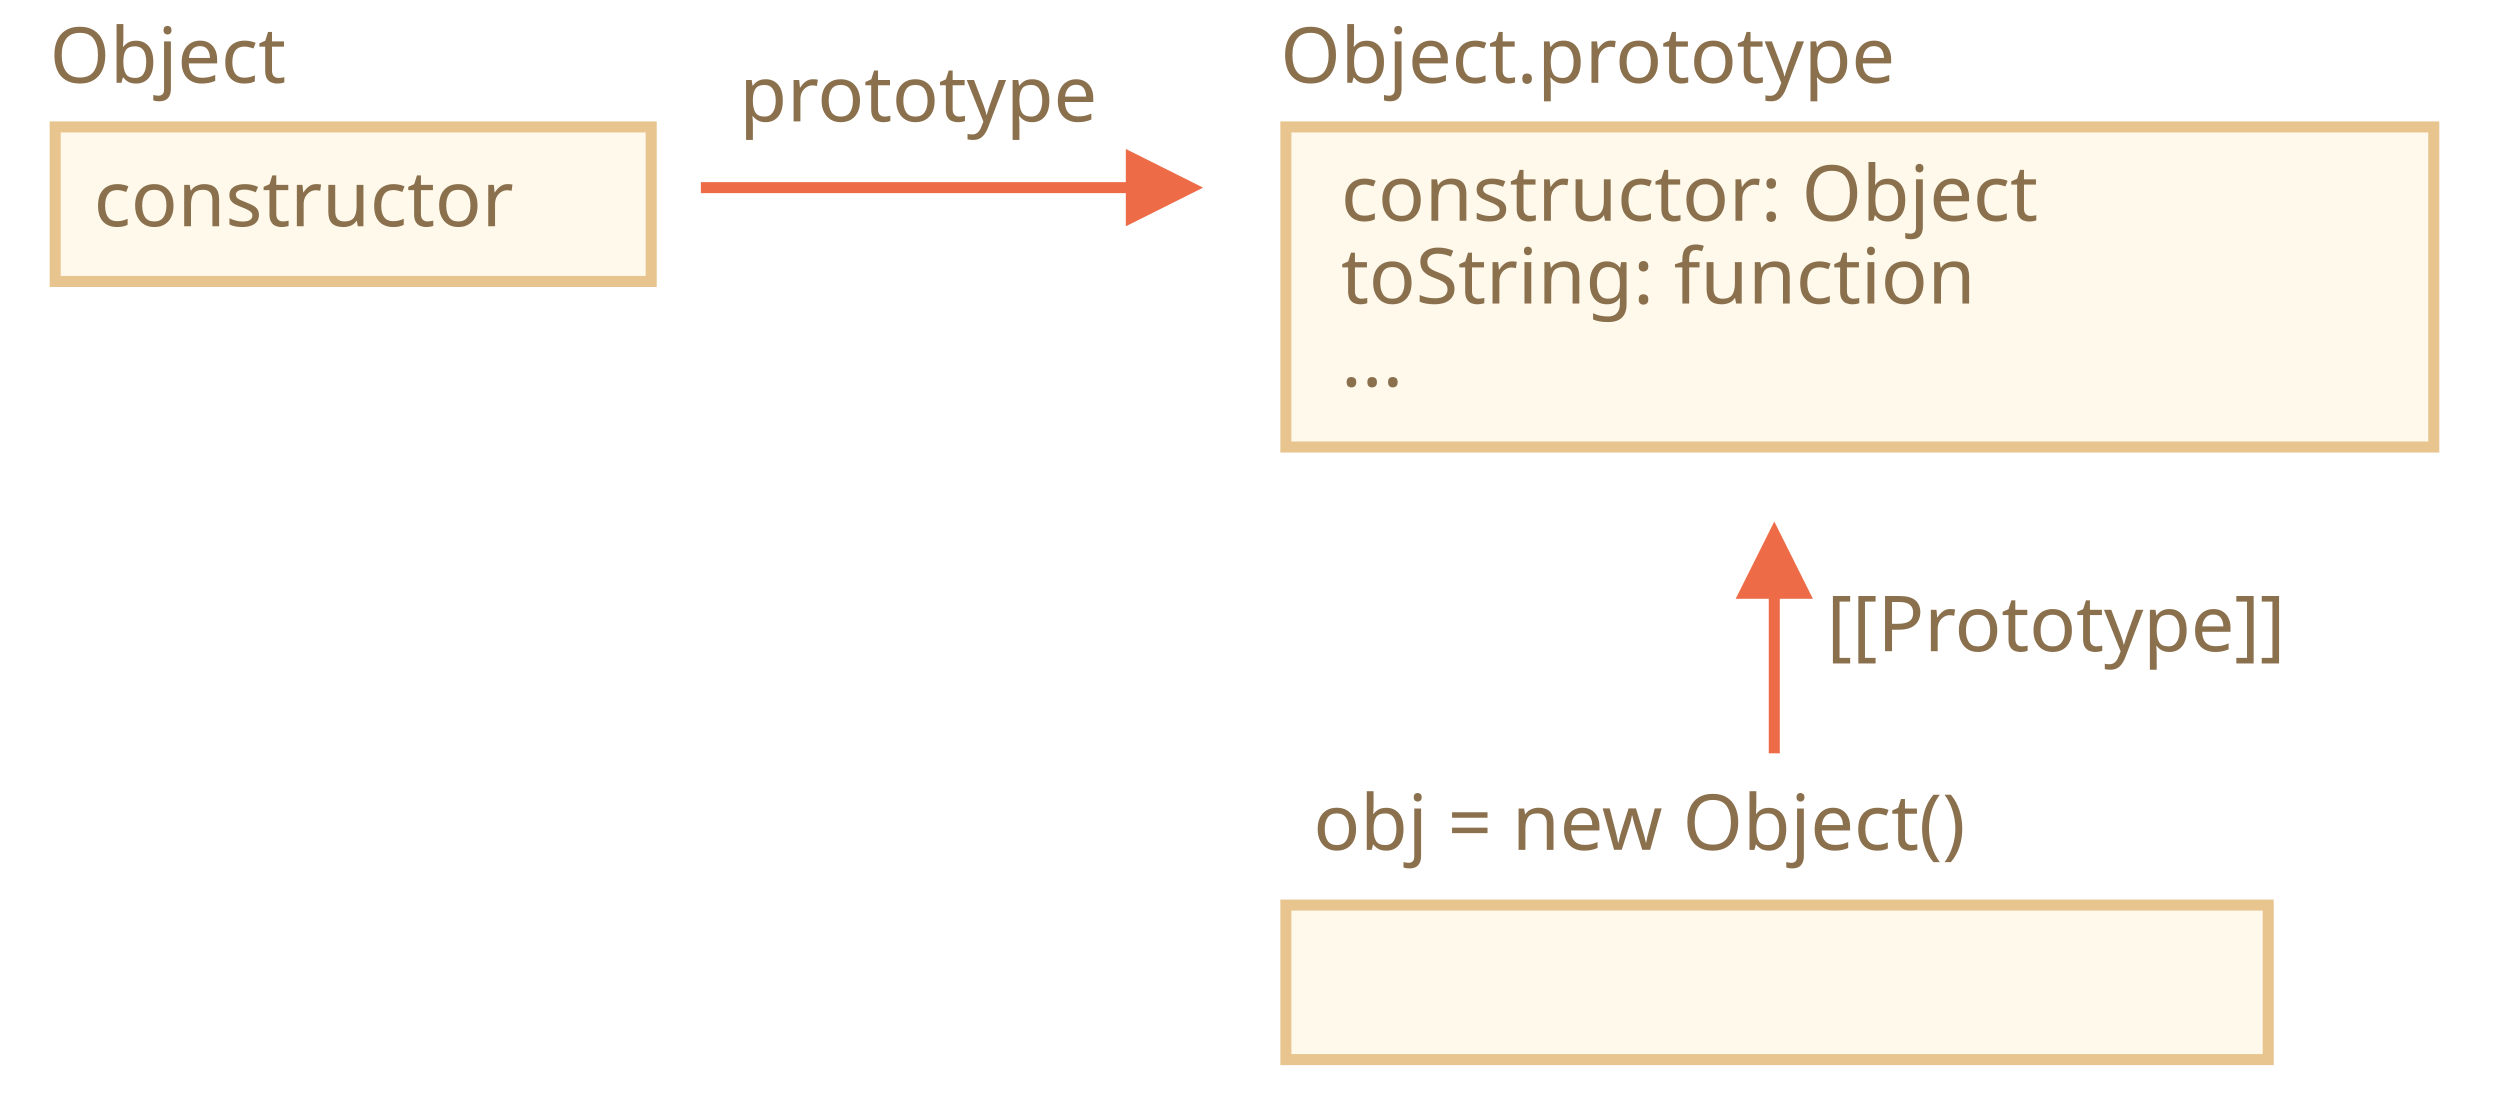
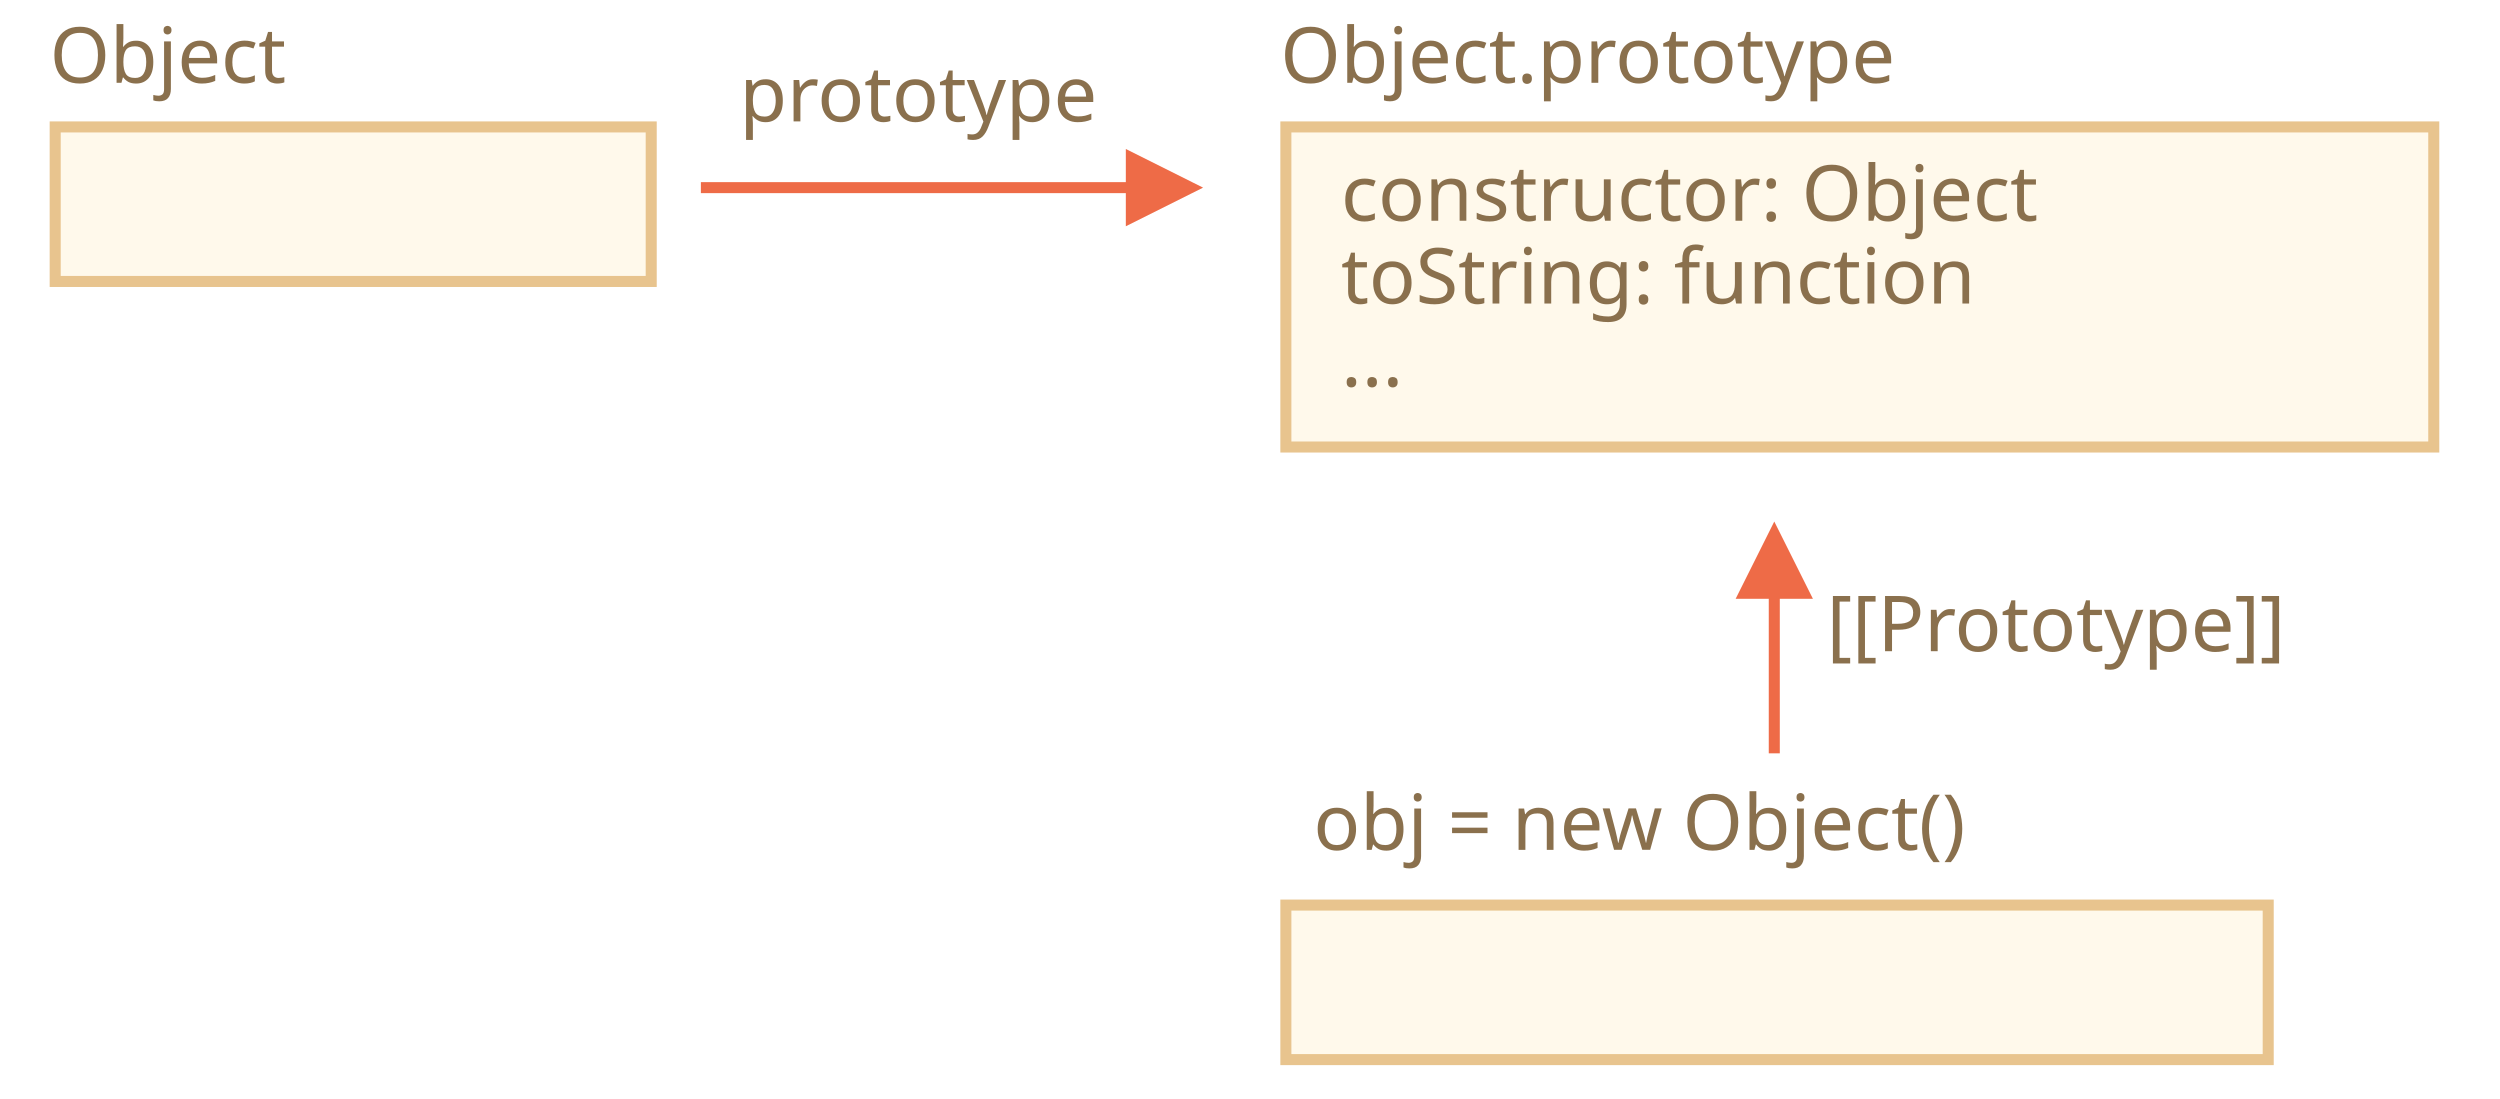
<svg xmlns="http://www.w3.org/2000/svg" width="453px" height="199px" viewBox="0 0 453 199" version="1.1">
  <g id="inheritance" stroke="none" stroke-width="1" fill="none" fill-rule="evenodd">
    <g id="object-prototype-1.svg">
      <rect id="Rectangle-1" stroke="#E8C48E" stroke-width="2" fill="#FFF9EB" x="233" y="23" width="208" height="58" />
      <text id="constructor:-Object" font-family="PTMono-Regular, PT Mono" font-size="14" font-weight="normal" fill="#8A704D">
        <tspan x="243" y="40">constructor: Object</tspan>
        <tspan x="243" y="55">toString: function</tspan>
        <tspan x="243" y="70">...</tspan>
      </text>
      <rect id="Rectangle-1-Copy" stroke="#E8C48E" stroke-width="2" fill="#FFF9EB" x="233" y="164" width="178" height="28" />
      <text id="Object.prototype" font-family="PTMono-Regular, PT Mono" font-size="14" font-weight="normal" fill="#8A704D">
        <tspan x="232" y="15">Object.prototype</tspan>
      </text>
      <rect id="Rectangle-1-Copy-2" stroke="#E8C48E" stroke-width="2" fill="#FFF9EB" x="10" y="23" width="108" height="28" />
      <text id="Object" font-family="PTMono-Regular, PT Mono" font-size="14" font-weight="normal" fill="#8A704D">
        <tspan x="9" y="15">Object</tspan>
      </text>
      <text id="obj-=-new-Object()" font-family="PTMono-Regular, PT Mono" font-size="14" font-weight="normal" fill="#8A704D">
        <tspan x="238" y="154">obj = new Object()</tspan>
      </text>
      <path id="Line" d="M322.5,108.5 L322.5,136.5 L320.5,136.5 L320.5,108.5 L314.5,108.5 L321.5,94.5 L328.5,108.5 L322.5,108.5 Z" fill="#EE6B47" fill-rule="nonzero" />
      <path id="Line-Copy" d="M204,35 L127,35 L127,33 L204,33 L204,27 L218,34 L204,41 L204,35 Z" fill="#EE6B47" fill-rule="nonzero" />
      <text id="[[Prototype]]" font-family="PTMono-Regular, PT Mono" font-size="14" font-weight="normal" fill="#8A704D">
        <tspan x="331" y="118">[[Prototype]]</tspan>
      </text>
      <text id="prototype" font-family="PTMono-Regular, PT Mono" font-size="14" font-weight="normal" fill="#8A704D">
        <tspan x="134" y="22">prototype</tspan>
      </text>
-       <text id="constructor" font-family="PTMono-Regular, PT Mono" font-size="14" font-weight="normal" fill="#8A704D">
-         <tspan x="17" y="41">constructor</tspan>
-       </text>
    </g>
  </g>
</svg>
